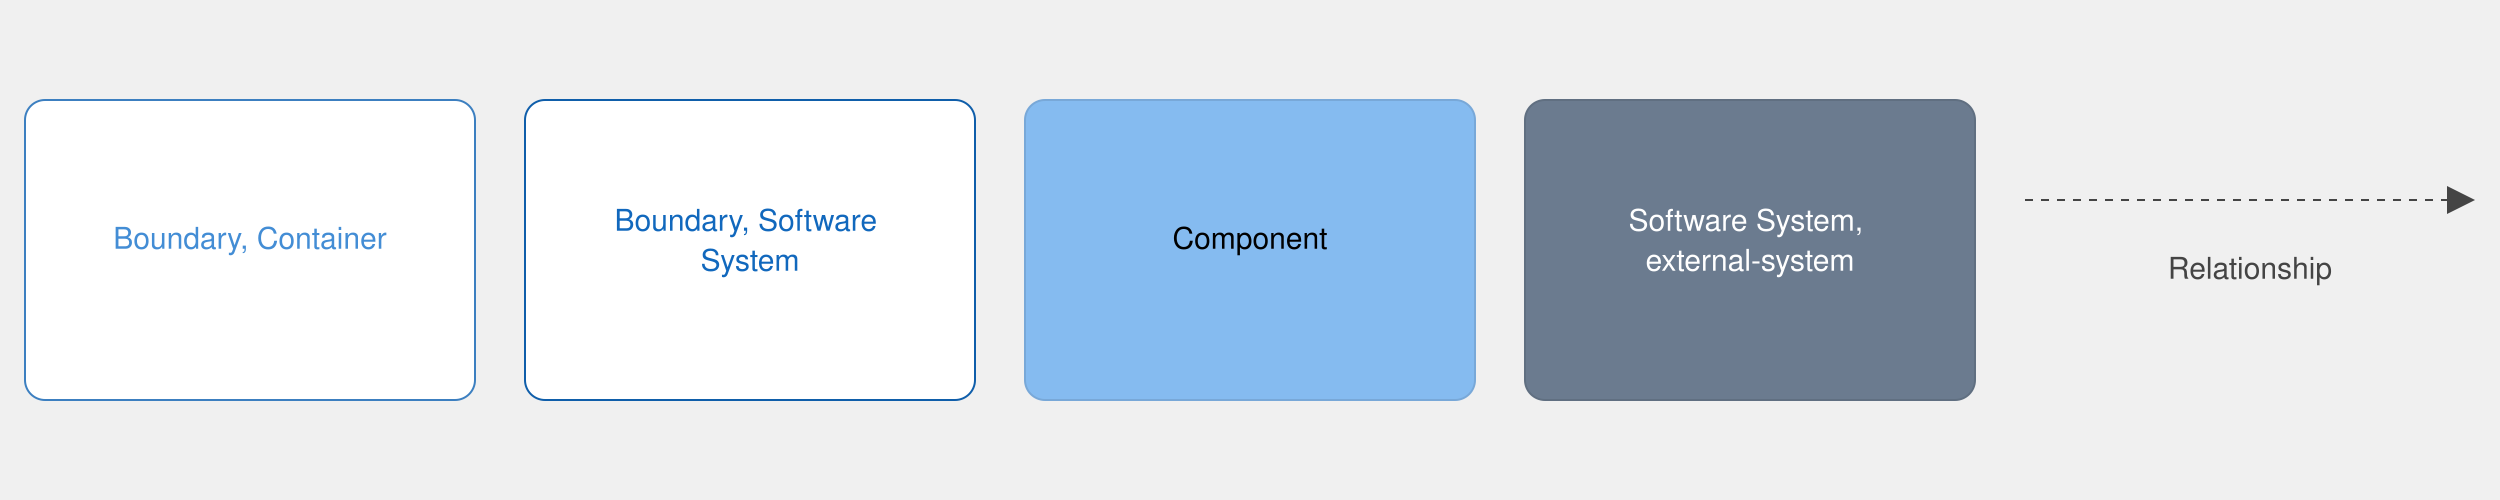
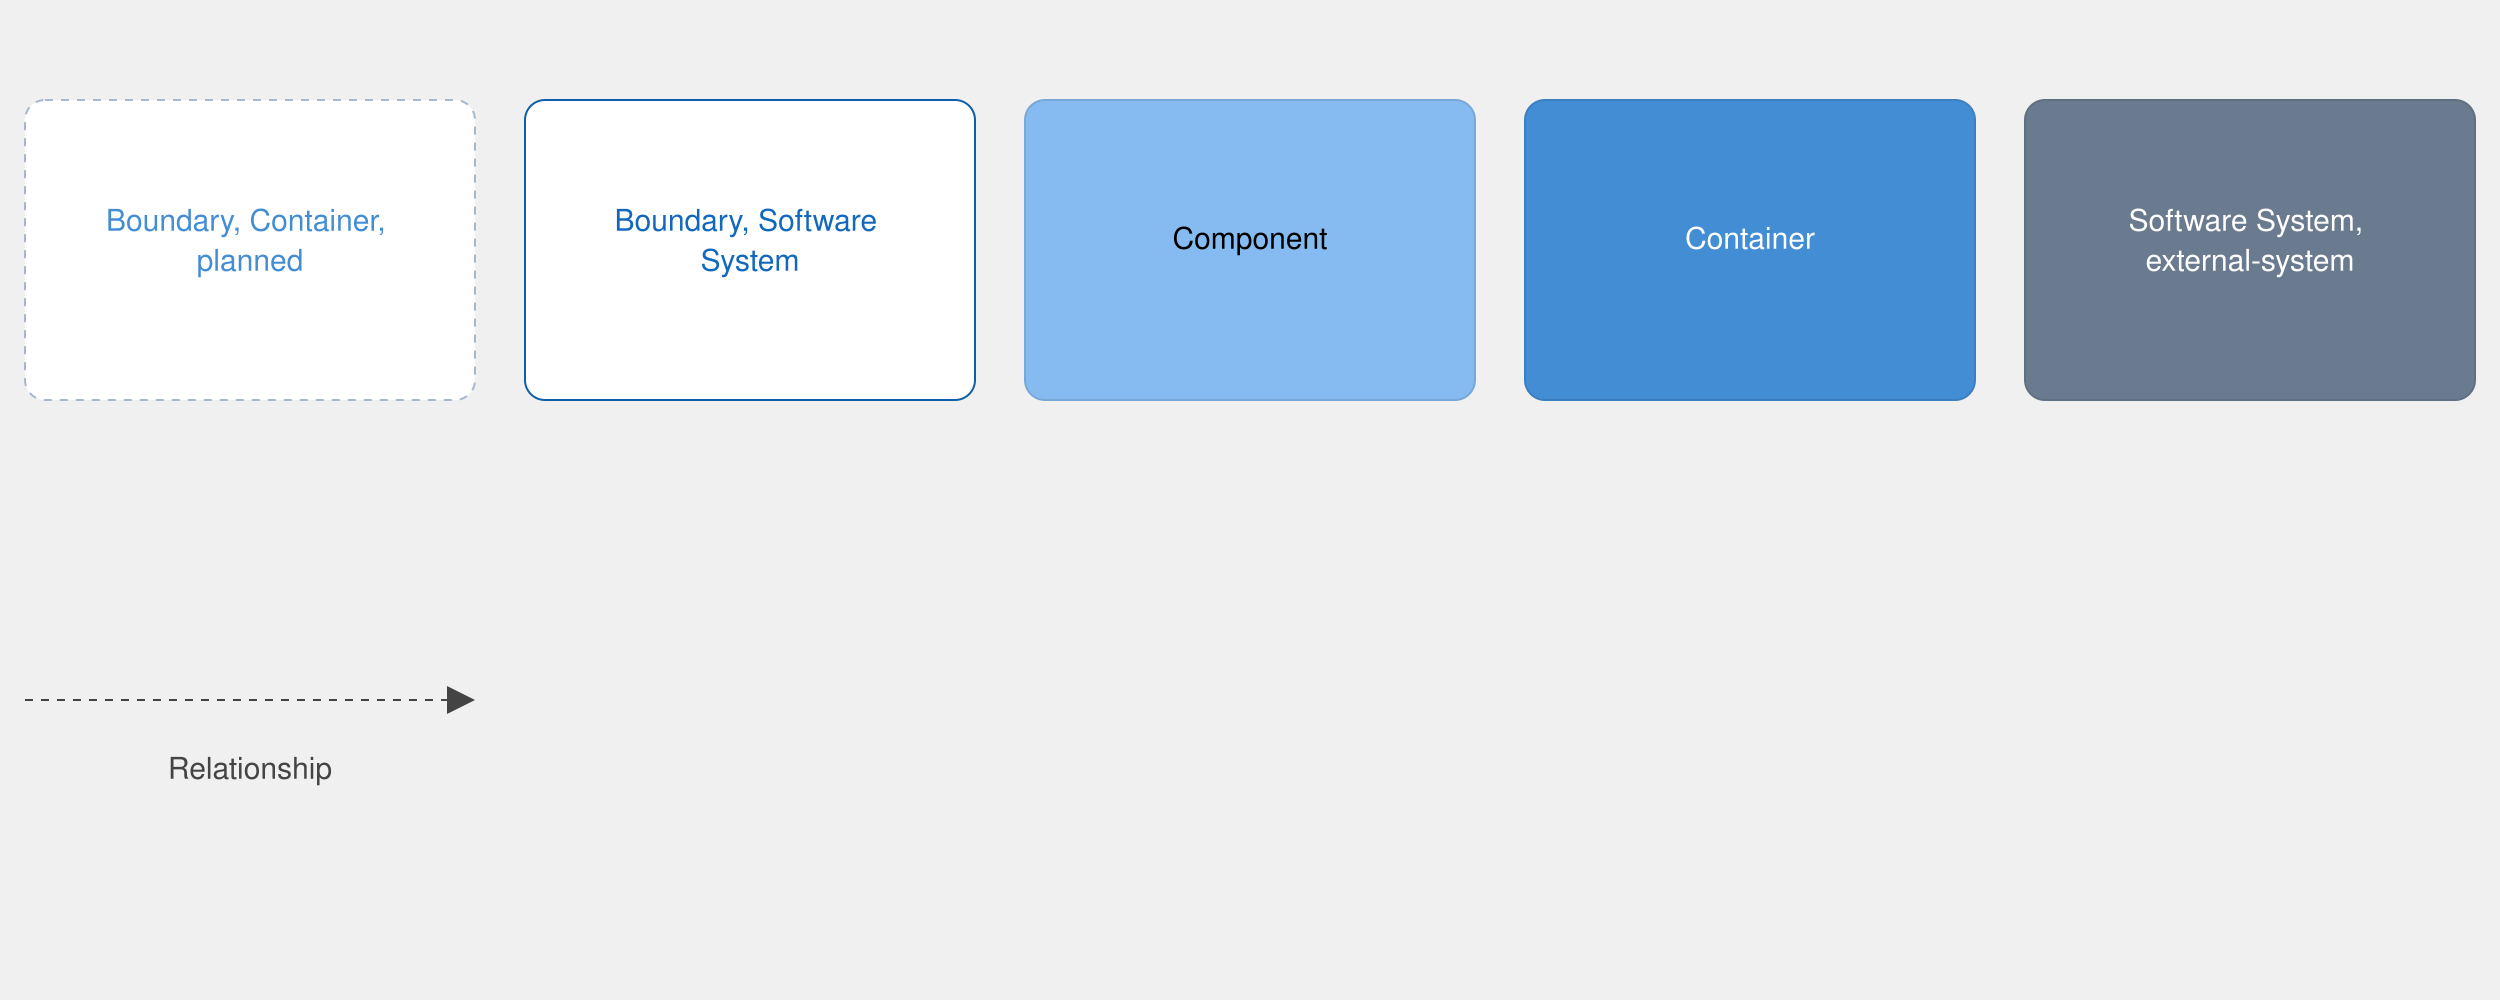
- <svg xmlns="http://www.w3.org/2000/svg" version="1.1" viewBox="0 0 2500 500" style="background: #ffffff">
+ <svg xmlns="http://www.w3.org/2000/svg" version="1.1" viewBox="0 0 2500 1000" style="background: #ffffff">
  <g transform="translate(25,100)">
-     <rect width="450" height="300" rx="20" ry="20" x="0" y="0" fill="#ffffff" stroke-width="2" stroke="#3c7fc0" stroke-dasharray="" />
-     <text x="225" y="95" text-anchor="middle" dominant-baseline="hanging" fill="#438dd5" font-size="30px" font-family="Tahoma, Verdana, Helvetica, Arial">
-       <tspan x="225" dy="40px">Boundary, Container</tspan>
+     <rect width="450" height="300" rx="20" ry="20" x="0" y="0" fill="#ffffff" stroke-width="2" stroke="#a6b8cd" stroke-dasharray="8,8" />
+     <text x="225" y="77" text-anchor="middle" dominant-baseline="hanging" fill="#438dd5" font-size="30px" font-family="Tahoma, Verdana, Helvetica, Arial">
+       <tspan x="225" dy="40px">Boundary, Container,</tspan>
+       <tspan x="225" dy="40px">planned</tspan>
    </text>
  </g>
  <g transform="translate(525,100)">
    <rect width="450" height="300" rx="20" ry="20" x="0" y="0" fill="#ffffff" stroke-width="2" stroke="#0f5eaa" stroke-dasharray="" />
    <text x="225" y="77" text-anchor="middle" dominant-baseline="hanging" fill="#1168bd" font-size="30px" font-family="Tahoma, Verdana, Helvetica, Arial">
      <tspan x="225" dy="40px">Boundary, Software</tspan>
      <tspan x="225" dy="40px">System</tspan>
    </text>
  </g>
  <g transform="translate(1025,100)">
    <rect width="450" height="300" rx="20" ry="20" x="0" y="0" fill="#85bbf0" stroke-width="2" stroke="#78a8d8" stroke-dasharray="" />
    <text x="225" y="95" text-anchor="middle" dominant-baseline="hanging" fill="#000000" font-size="30px" font-family="Tahoma, Verdana, Helvetica, Arial">
      <tspan x="225" dy="40px">Component</tspan>
    </text>
  </g>
  <g transform="translate(1525,100)">
+     <rect width="450" height="300" rx="20" ry="20" x="0" y="0" fill="#438dd5" stroke-width="2" stroke="#3c7fc0" stroke-dasharray="" />
+     <text x="225" y="95" text-anchor="middle" dominant-baseline="hanging" fill="#ffffff" font-size="30px" font-family="Tahoma, Verdana, Helvetica, Arial">
+       <tspan x="225" dy="40px">Container</tspan>
+     </text>
+   </g>
+   <g transform="translate(2025,100)">
    <rect width="450" height="300" rx="20" ry="20" x="0" y="0" fill="#6b7b8f" stroke-width="2" stroke="#606f81" stroke-dasharray="" />
    <text x="225" y="77" text-anchor="middle" dominant-baseline="hanging" fill="#ffffff" font-size="30px" font-family="Tahoma, Verdana, Helvetica, Arial">
      <tspan x="225" dy="40px">Software System,</tspan>
      <tspan x="225" dy="40px">external-system</tspan>
    </text>
  </g>
-   <g transform="translate(2025,170)">
+   <g transform="translate(25,670)">
    <path d="M422,0 L422,44 L450,30 L 422,16" style="fill:#444444" />
    <path d="M0,30 L422,30" style="stroke:#444444; stroke-width: 2; fill: none; stroke-dasharray: 8 8;" />
    <text x="225" y="55" text-anchor="middle" dominant-baseline="hanging" fill="#444444" font-size="30px" font-family="Tahoma, Verdana, Helvetica, Arial">
      <tspan x="225" dy="40px">Relationship</tspan>
    </text>
  </g>
</svg>
